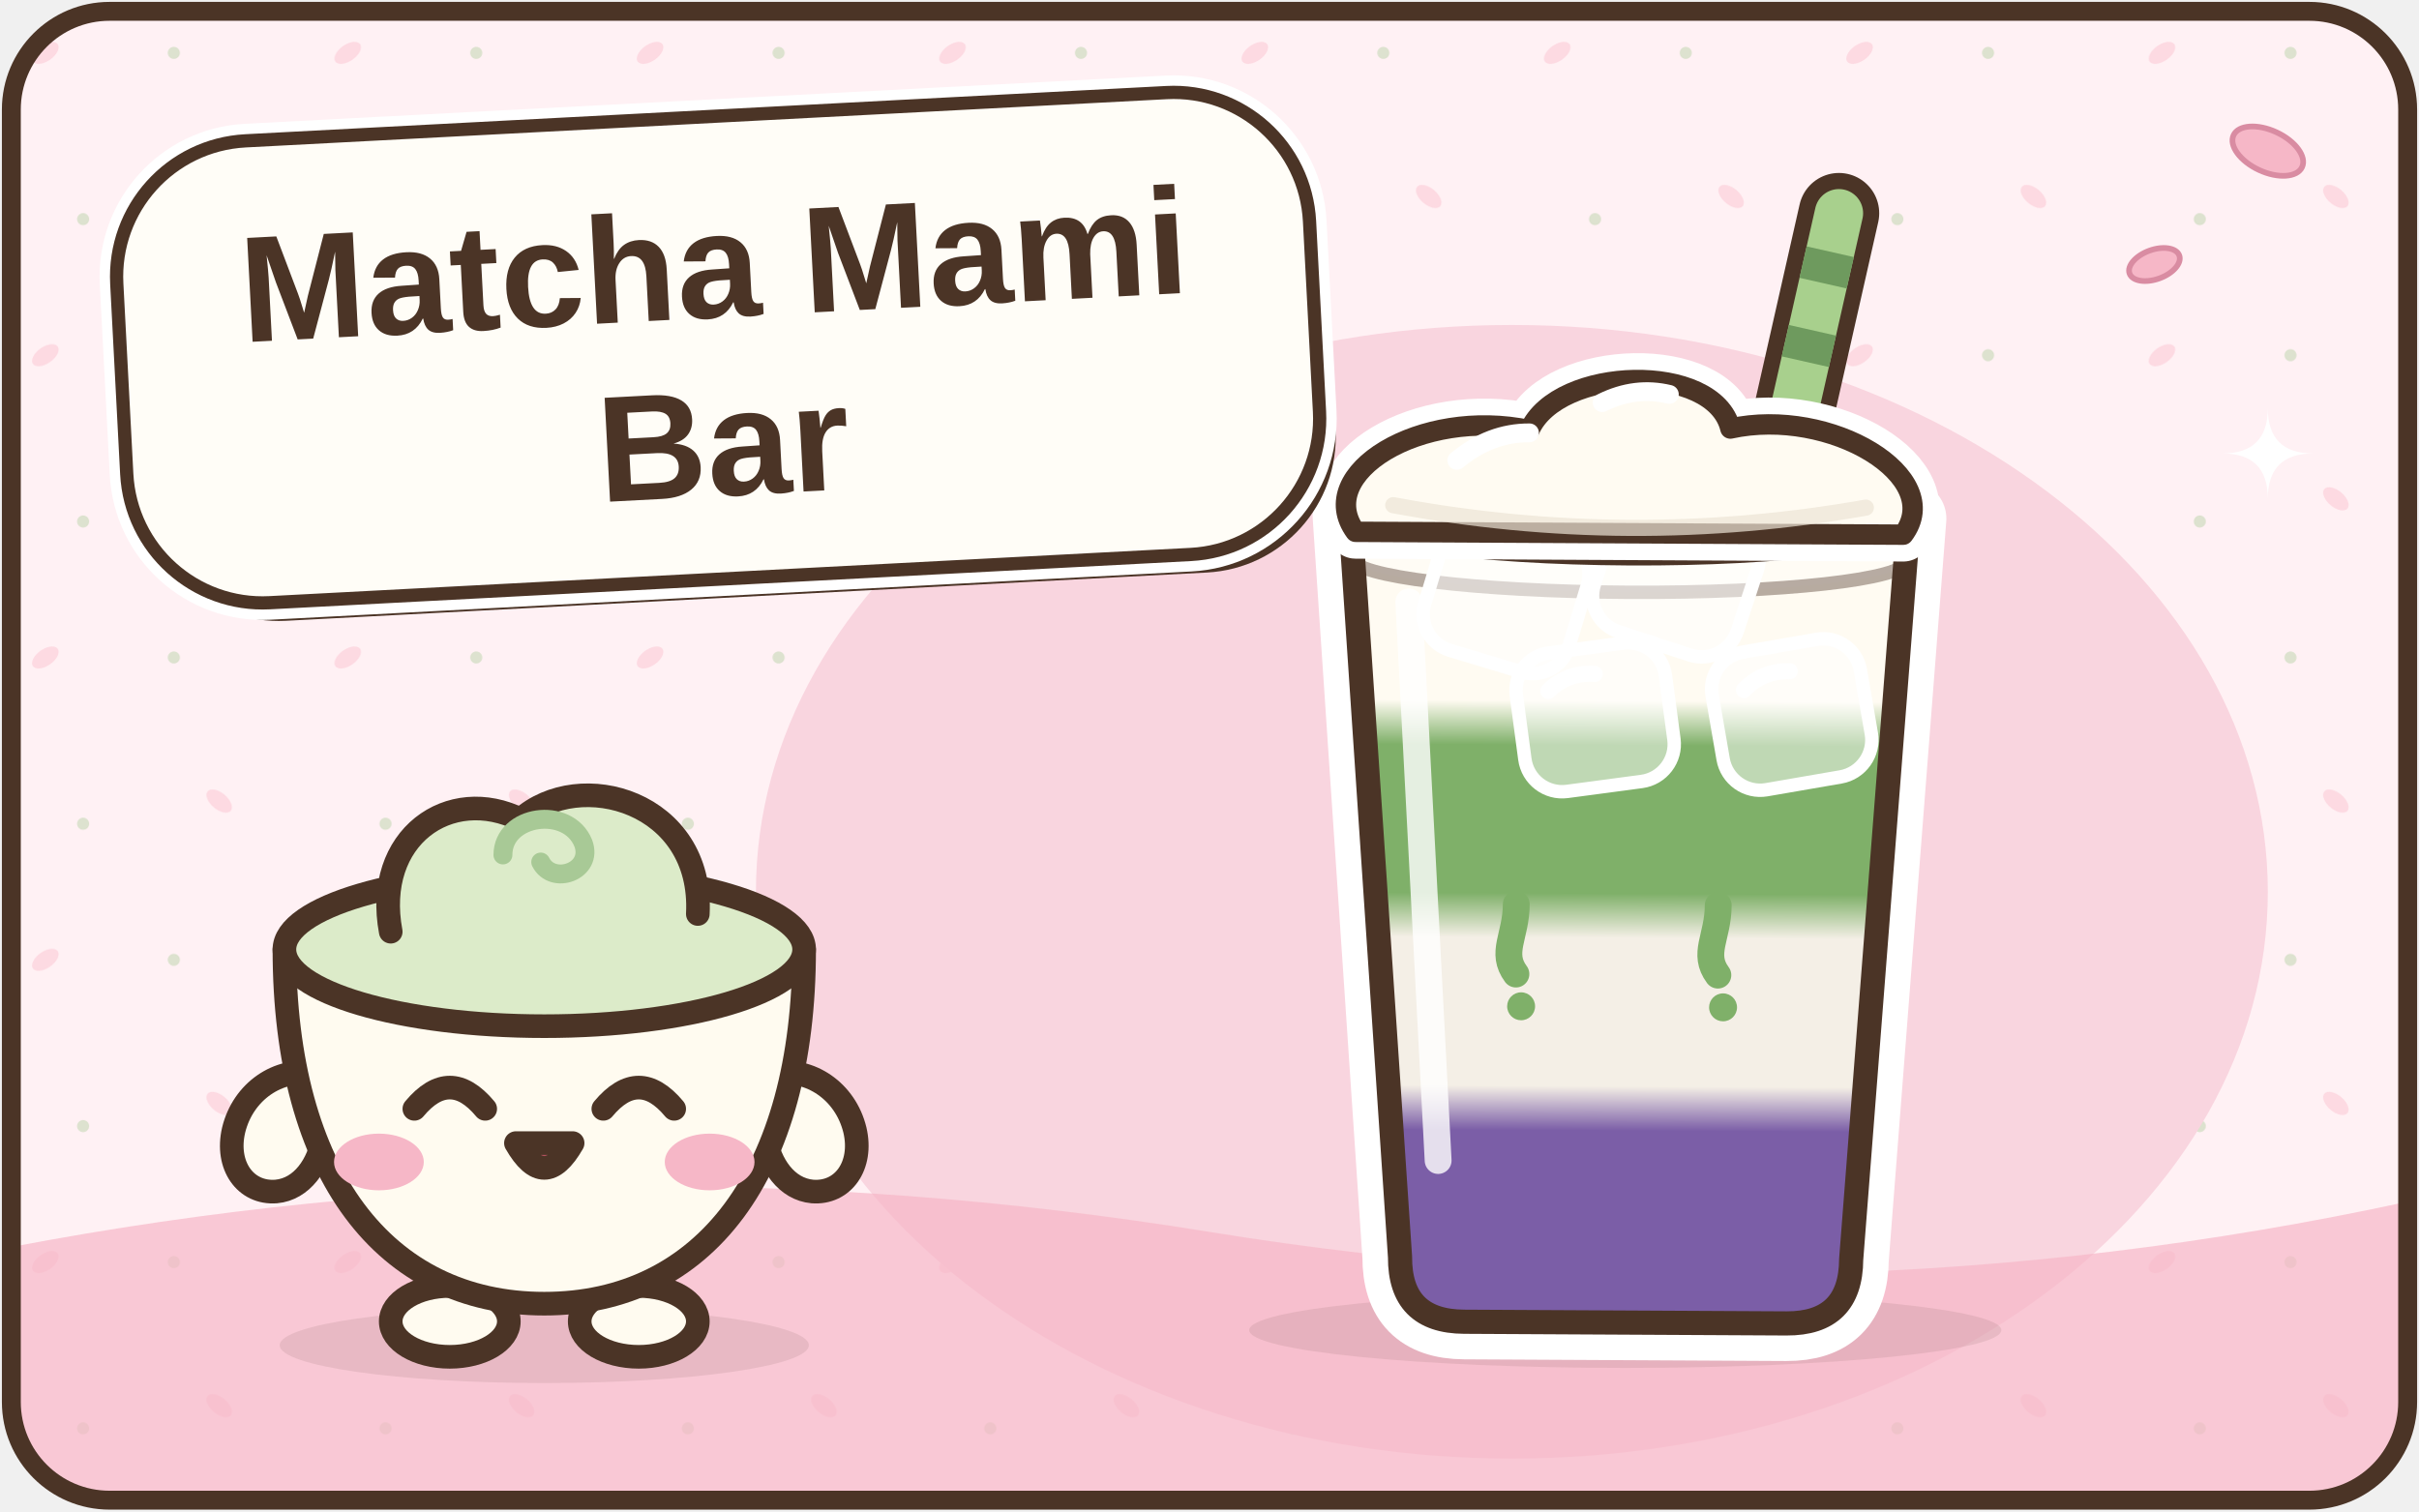
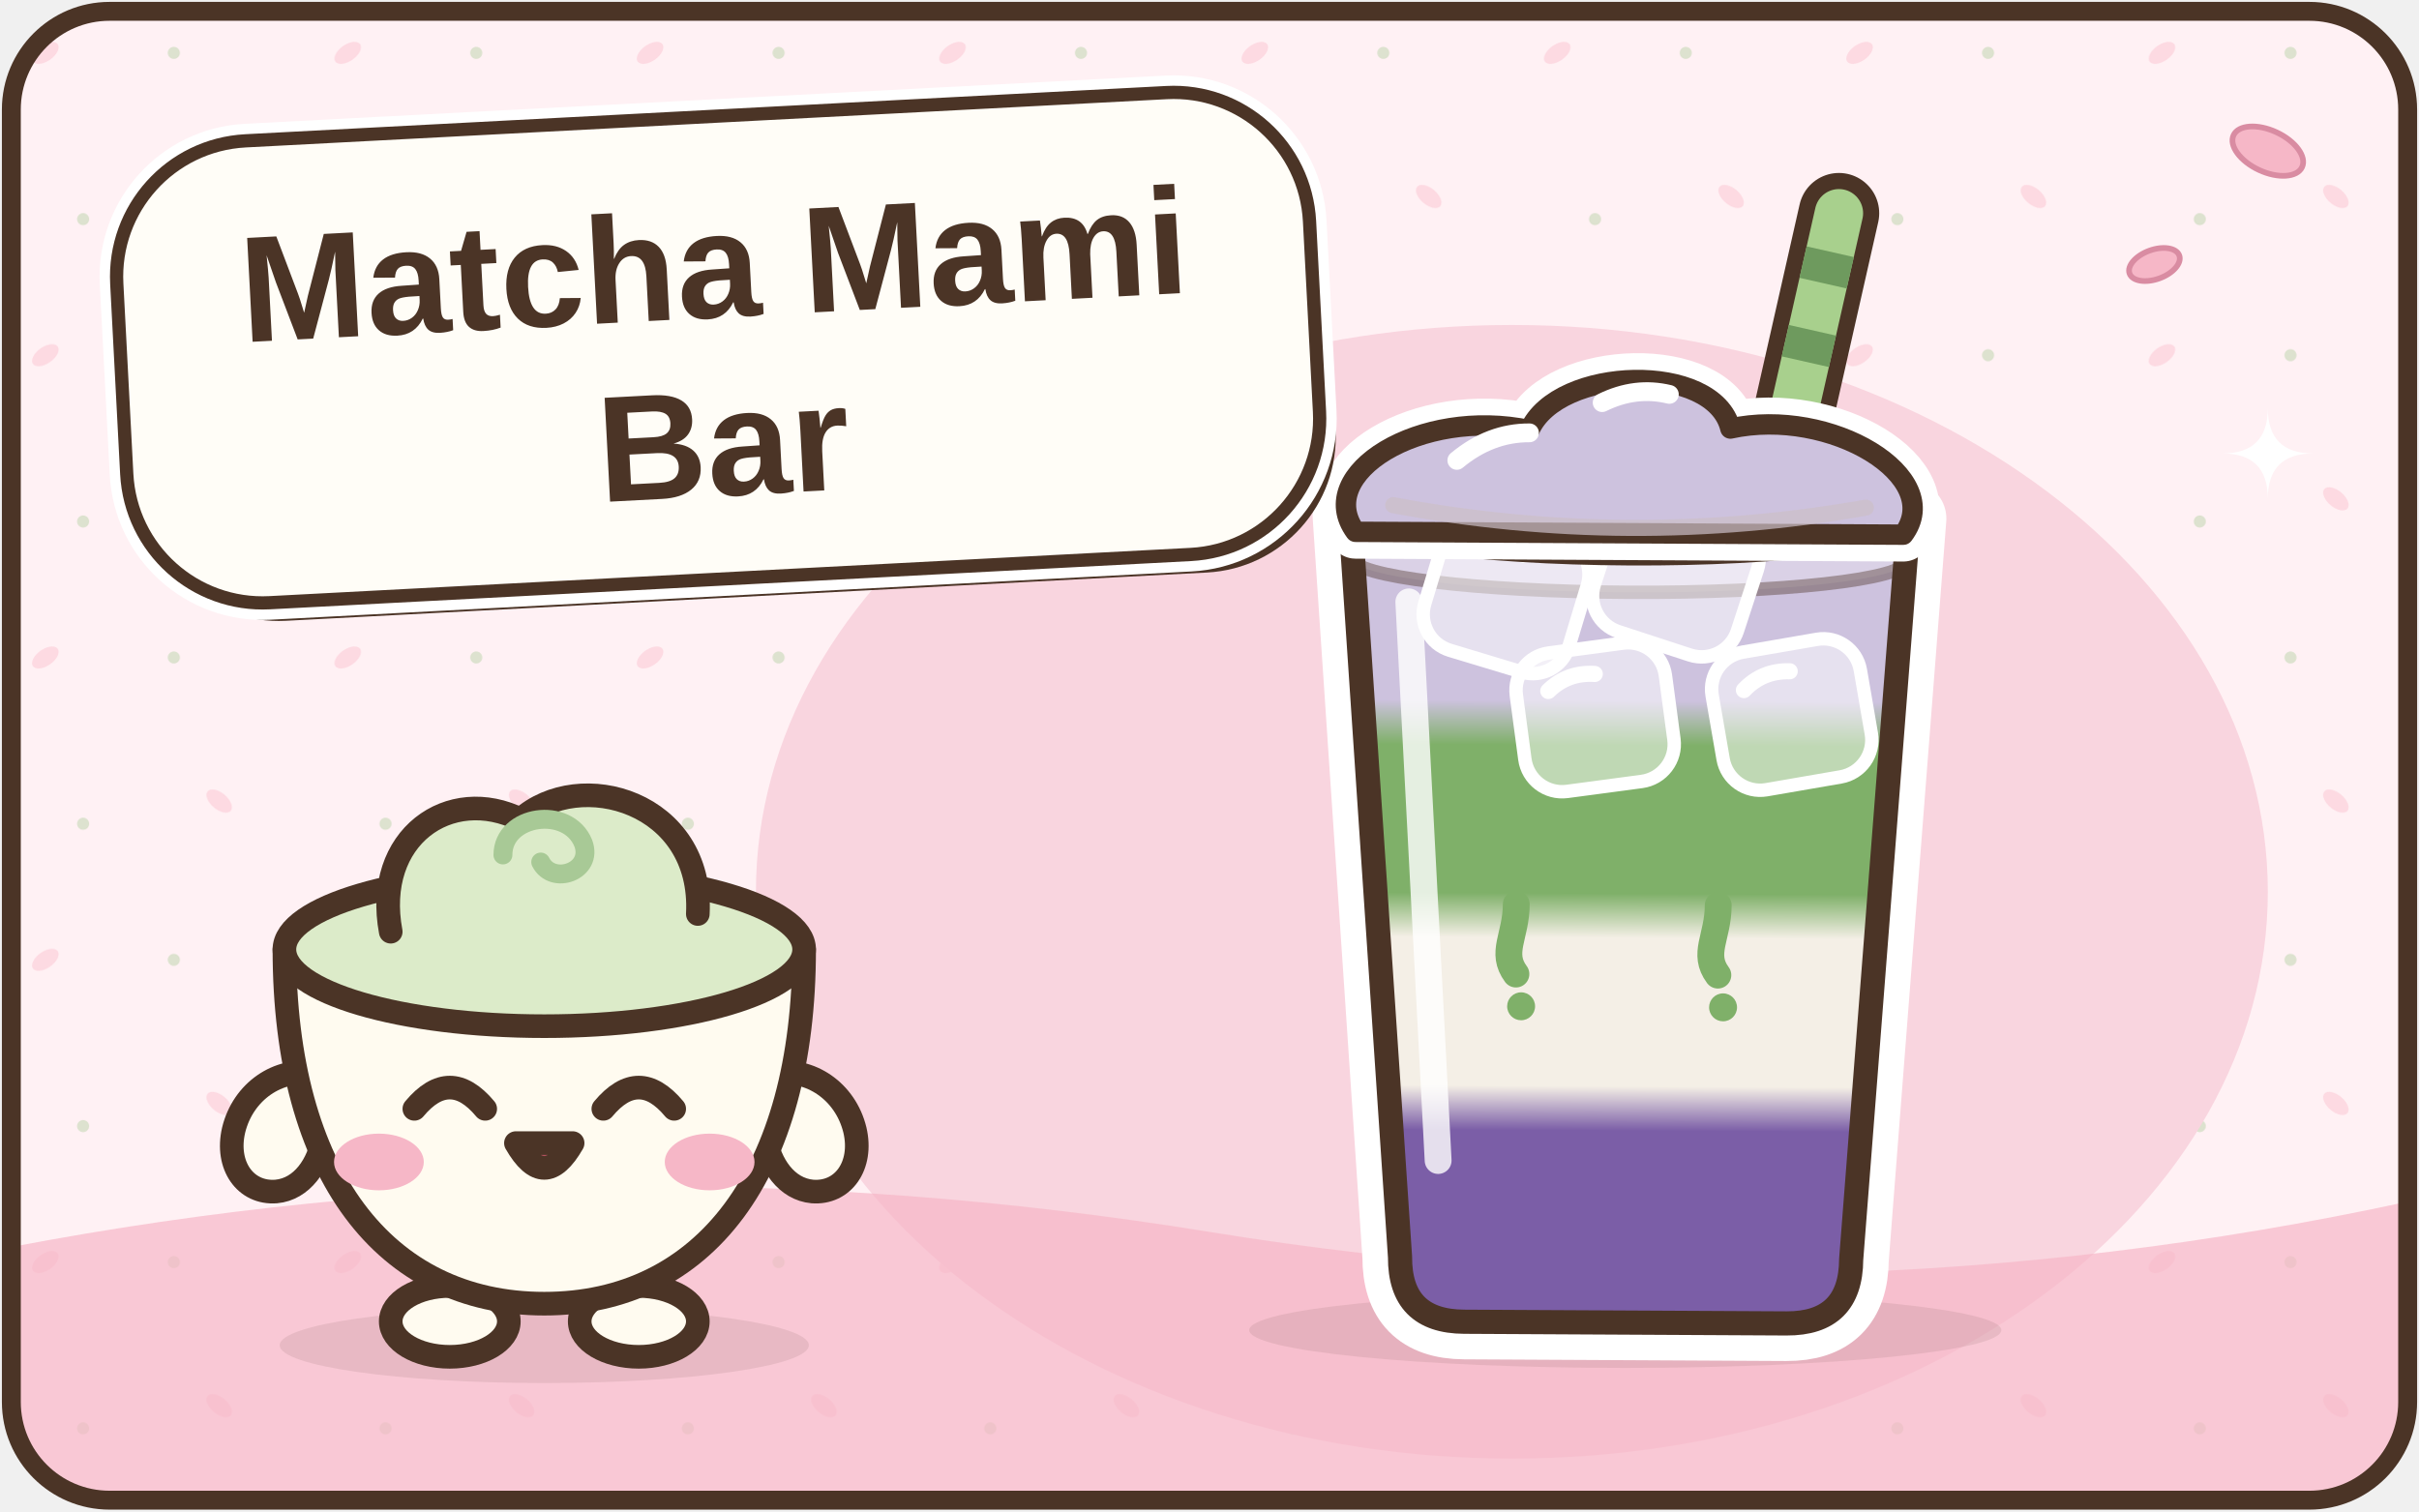
<svg xmlns="http://www.w3.org/2000/svg" viewBox="0 0 640 400" width="640" height="400" class="art-event" role="img" aria-label="Matcha Mami Bar" font-family="'M PLUS Rounded 1c', ui-rounded, 'Hiragino Maru Gothic ProN', 'Arial Rounded MT Bold', Nunito, Arial, sans-serif">
  <defs>
    <pattern id="eveoj9yp" width="80" height="80" patternUnits="userSpaceOnUse">
      <g fill="#F6A3B8" fill-opacity=".3">
        <ellipse cx="12" cy="14" rx="4" ry="2.2" transform="rotate(-35 12 14)" />
        <ellipse cx="58" cy="52" rx="4" ry="2.2" transform="rotate(40 58 52)" />
      </g>
      <g fill="#8CBF7A" fill-opacity=".3">
        <circle cx="46" cy="14" r="1.6" />
        <circle cx="22" cy="58" r="1.6" />
      </g>
    </pattern>
    <linearGradient id="eveoj9yd0l" gradientUnits="userSpaceOnUse" x1="0" x2="0" y1="-142" y2="-4">
-       <stop offset="0%" stop-color="#FFFBF2" />
-       <stop offset="19%" stop-color="#FFFBF2" />
+       <stop offset="0%" stop-color="#CDC2DE" />
+       <stop offset="19%" stop-color="#CDC2DE" />
      <stop offset="25%" stop-color="#7FB069" />
      <stop offset="45%" stop-color="#7FB069" />
      <stop offset="51%" stop-color="#F4EFE6" />
      <stop offset="71%" stop-color="#F4EFE6" />
      <stop offset="77%" stop-color="#7B5EA7" />
      <stop offset="100%" stop-color="#7B5EA7" />
    </linearGradient>
    <clipPath id="eveoj9yd0c">
      <path d="M-52 -150L-42 -12Q-42 0 -30 0L30 0Q42 0 42 -12L52 -150Z" />
    </clipPath>
  </defs>
  <rect x="3" y="3" width="634" height="394" rx="26" fill="#FFF1F4" class="art-bg" />
  <rect x="3" y="3" width="634" height="394" rx="26" fill="url(#eveoj9yp)" />
  <ellipse cx="400" cy="236" rx="200" ry="150" fill="#F9D5DF" />
  <path d="M3 330Q160 300 320 326 T 637 318L637 371Q637 397 611 397L29 397Q3 397 3 371Z" fill="#F6B7C7" opacity="0.7" />
  <ellipse cx="430" cy="352" rx="99.5" ry="10" fill="#4B3426" opacity="0.1" />
  <g transform="translate(430 350) rotate(0.3) scale(1.421)">
    <path d="M-52 -150L-42 -12Q-42 0 -30 0L30 0Q42 0 42 -12L52 -150Z" fill="#FFFFFF" stroke="#FFFFFF" stroke-width="14" stroke-linejoin="round" />
    <path d="M-52 -150L-42 -12Q-42 0 -30 0L30 0Q42 0 42 -12L52 -150Z" fill="#EEF7F3" fill-opacity="0.9" />
    <path d="M-3 -18L38.7 -206.8" fill="none" stroke="#4B3426" stroke-width="15" stroke-linecap="round" stroke-linejoin="round" />
    <path d="M-3 -18L38.7 -206.8" fill="none" stroke="#A8D08D" stroke-width="9" stroke-linecap="round" stroke-linejoin="round" />
    <path d="M-3 -18L38.7 -206.8" fill="none" stroke="#6E9A5E" stroke-width="9" stroke-linecap="butt" stroke-linejoin="round" stroke-dasharray="6 9" />
    <g clip-path="url(#eveoj9yd0c)">
      <rect x="-80" y="-142" width="160" height="142" fill="url(#eveoj9yd0l)" />
      <path d="M-20.7 -77.8 c 0 6 -3 9 0 13" fill="none" stroke="#7FB069" stroke-width="5" stroke-linecap="round" stroke-linejoin="round" />
      <circle cx="-19.7" cy="-58.8" r="2.6" fill="#7FB069" />
      <path d="M16.9 -77.8 c 0 6 -3 9 0 13" fill="none" stroke="#7FB069" stroke-width="5" stroke-linecap="round" stroke-linejoin="round" />
      <circle cx="17.9" cy="-58.8" r="2.6" fill="#7FB069" />
-       <ellipse cx="0" cy="-142" rx="51.5" ry="6" fill="#FFFCF5" stroke="#4B3426" stroke-width="2.5" stroke-opacity="0.4" />
+       <ellipse cx="0" cy="-142" rx="51.5" ry="6" fill="#DAD1E6" stroke="#4B3426" stroke-width="2.5" stroke-opacity="0.4" />
      <rect x="-36.9" y="-148.5" width="28" height="26" rx="7" transform="rotate(16.5 -22.9 -135.5)" fill="#FFFFFF" fill-opacity="0.5" stroke="#FFFFFF" stroke-width="2.5" stroke-opacity="1" />
      <path d="M-30.9 -141.5 q 4 -3 9 -2" transform="rotate(16.5 -22.9 -135.5)" fill="none" stroke="#FFFFFF" stroke-width="3" stroke-linecap="round" stroke-linejoin="round" />
      <rect x="-20.2" y="-125.7" width="28" height="26" rx="7" transform="rotate(-7.9 -6.2 -112.7)" fill="#FFFFFF" fill-opacity="0.5" stroke="#FFFFFF" stroke-width="2.5" stroke-opacity="1" />
      <path d="M-14.2 -118.7 q 4 -3 9 -2" transform="rotate(-7.9 -6.2 -112.7)" fill="none" stroke="#FFFFFF" stroke-width="3" stroke-linecap="round" stroke-linejoin="round" />
      <rect x="-5.3" y="-151.9" width="28" height="26" rx="7" transform="rotate(17.8 8.7 -138.9)" fill="#FFFFFF" fill-opacity="0.5" stroke="#FFFFFF" stroke-width="2.5" stroke-opacity="1" />
      <path d="M0.7 -144.9 q 4 -3 9 -2" transform="rotate(17.8 8.7 -138.9)" fill="none" stroke="#FFFFFF" stroke-width="3" stroke-linecap="round" stroke-linejoin="round" />
      <rect x="16.4" y="-126.4" width="28" height="26" rx="7" transform="rotate(-10.1 30.4 -113.4)" fill="#FFFFFF" fill-opacity="0.5" stroke="#FFFFFF" stroke-width="2.5" stroke-opacity="1" />
      <path d="M22.4 -119.4 q 4 -3 9 -2" transform="rotate(-10.1 30.4 -113.4)" fill="none" stroke="#FFFFFF" stroke-width="3" stroke-linecap="round" stroke-linejoin="round" />
    </g>
    <path d="M-35 -30L-41 -134" fill="none" stroke="#FFFFFF" stroke-width="5" stroke-linecap="round" stroke-linejoin="round" opacity="0.8" />
    <path d="M-52 -150L-42 -12Q-42 0 -30 0L30 0Q42 0 42 -12L52 -150" fill="none" stroke="#4B3426" stroke-width="4.5" stroke-linecap="round" stroke-linejoin="round" />
    <ellipse cx="0" cy="-150" rx="52" ry="7" fill="none" stroke="#4B3426" stroke-width="4" />
    <path d="M-51 -147C-59 -157.8 -39 -170.3 -18.7 -166.1C-13.5 -178.1 15.6 -179.1 18.7 -166.6C37.4 -170.8 59 -157.8 51 -147Z" fill="#FFFFFF" stroke="#FFFFFF" stroke-width="10" stroke-linejoin="round" />
-     <path d="M-51 -147C-59 -157.8 -39 -170.3 -18.7 -166.1C-13.5 -178.1 15.6 -179.1 18.7 -166.6C37.4 -170.8 59 -157.8 51 -147Z" fill="#FFFBF2" stroke="#4B3426" stroke-width="3.8" stroke-linejoin="round" />
-     <path d="M-44 -152Q0 -144 44 -152" fill="none" stroke="#ECE4D5" stroke-width="3" stroke-linecap="round" stroke-linejoin="round" opacity="0.7" />
+     <path d="M-51 -147C-59 -157.8 -39 -170.3 -18.7 -166.1C-13.5 -178.1 15.6 -179.1 18.7 -166.6C37.4 -170.8 59 -157.8 51 -147Z" fill="#CDC2DE" stroke="#4B3426" stroke-width="3.8" stroke-linejoin="round" />
+     <path d="M-44 -152Q0 -144 44 -152" fill="none" stroke="#CCBFC8" stroke-width="3" stroke-linecap="round" stroke-linejoin="round" opacity="0.7" />
    <path d="M-32.2 -160.4 q 6.2 -5.2 13.5 -5.2M-5.2 -171.3 q 6.2 -3.1 12.5 -1.6" fill="none" stroke="#FFFFFF" stroke-width="3.5" stroke-linecap="round" stroke-linejoin="round" />
  </g>
  <ellipse cx="144" cy="356" rx="70" ry="10" fill="#4B3426" opacity="0.1" />
  <g transform="translate(44 170) scale(3.125)">
    <path class="m-o m-c m-arm-l" stroke="#4B3426" stroke-width="2" stroke-linejoin="round" stroke-linecap="round" fill="#FFFBF0" d="M12.5 36.5c-3-.5-6 1.5-6.8 4.8-.7 3 1 5.4 3.6 5.2 2.2-.2 3.6-2.3 4-4.6" />
    <path class="m-o m-c m-arm-r" stroke="#4B3426" stroke-width="2" stroke-linejoin="round" stroke-linecap="round" fill="#FFFBF0" d="M51.5 36.5c3-.5 6 1.5 6.8 4.8.7 3-1 5.4-3.6 5.2-2.2-.2-3.6-2.3-4-4.6" />
    <g class="m-feet">
      <ellipse class="m-o m-c m-foot-l" stroke="#4B3426" stroke-width="2" stroke-linejoin="round" stroke-linecap="round" fill="#FFFBF0" cx="24" cy="57.5" rx="5" ry="3" />
      <ellipse class="m-o m-c m-foot-r" stroke="#4B3426" stroke-width="2" stroke-linejoin="round" stroke-linecap="round" fill="#FFFBF0" cx="40" cy="57.5" rx="5" ry="3" />
    </g>
    <path class="m-o m-c m-cup" stroke="#4B3426" stroke-width="2" stroke-linejoin="round" stroke-linecap="round" fill="#FFFBF0" d="M10 26c0 19 8.5 30 22 30s22-11 22-30z" />
    <g class="m-foamg">
      <ellipse class="m-o m-f" stroke="#4B3426" stroke-width="2" stroke-linejoin="round" stroke-linecap="round" fill="#DCEBC9" cx="32" cy="26" rx="22" ry="6.5" />
      <path class="m-o m-f" stroke="#4B3426" stroke-width="2" stroke-linejoin="round" stroke-linecap="round" fill="#DCEBC9" d="M19 24.5c-1.5-8 5-12.5 11-9.5 5-4.5 15.5-1.5 15 8" />
      <path class="m-s" fill="none" stroke="#A8C996" stroke-width="1.6" stroke-linecap="round" d="M28.5 18c0-3.4 5.5-4.2 6.8-1 .9 2.4-2.6 3.6-3.6 1.6" />
    </g>
    <g class="m-look">
      <g class="m-eyes">
        <path class="m-l" fill="none" stroke="#4B3426" stroke-width="2" stroke-linecap="round" stroke-linejoin="round" d="M21 39.5q3-3.6 6 0M37 39.5q3-3.6 6 0" />
      </g>
    </g>
    <ellipse class="m-blush" fill="#F6B7C7" cx="18" cy="44" rx="3.8" ry="2.4" />
    <ellipse class="m-blush" fill="#F6B7C7" cx="46" cy="44" rx="3.8" ry="2.4" />
    <path class="m-o m-in m-mouth" stroke="#4B3426" stroke-width="2" stroke-linejoin="round" stroke-linecap="round" fill="#B4535F" d="M29.6 42.4q2.4 4.2 4.8 0z" />
  </g>
  <ellipse cx="600" cy="40" rx="10" ry="5.5" transform="rotate(25 600 40)" fill="#F6B7C7" stroke="#D98CA2" stroke-width="1.5" />
  <ellipse cx="570" cy="70" rx="7" ry="3.9" transform="rotate(-20 570 70)" fill="#F6B7C7" stroke="#D98CA2" stroke-width="1.5" />
  <ellipse cx="250" cy="120" rx="6" ry="3.3" transform="rotate(40 250 120)" fill="#F6B7C7" stroke="#D98CA2" stroke-width="1.5" />
  <path d="M600 108Q600 120 612 120Q600 120 600 132Q600 120 588 120Q600 120 600 108Z" fill="#FFFFFF" />
  <path d="M256 51Q256 60 265 60Q256 60 256 69Q256 60 247 60Q256 60 256 51Z" fill="#FFFFFF" />
  <path d="M64 112Q64 120 72 120Q64 120 64 128Q64 120 56 120Q64 120 64 112Z" fill="#FFFFFF" />
  <g transform="rotate(-3 190 92)">
    <rect x="36" y="35.8" width="316" height="122.4" rx="36" fill="#4B3426" />
    <rect x="32" y="30.8" width="316" height="122.4" rx="36" fill="#FFFDF7" stroke="#FFFFFF" stroke-width="9" paint-order="stroke" />
    <rect x="32" y="30.8" width="316" height="122.4" rx="36" fill="none" stroke="#4B3426" stroke-width="3.5" />
    <text x="190" y="84" font-size="40" font-weight="800" text-anchor="middle" fill="#4B3426">Matcha Mami</text>
    <text x="190" y="131.2" font-size="40" font-weight="800" text-anchor="middle" fill="#4B3426">Bar</text>
  </g>
  <rect x="3" y="3" width="634" height="394" rx="26" fill="none" stroke="#4B3426" stroke-width="5" />
</svg>
